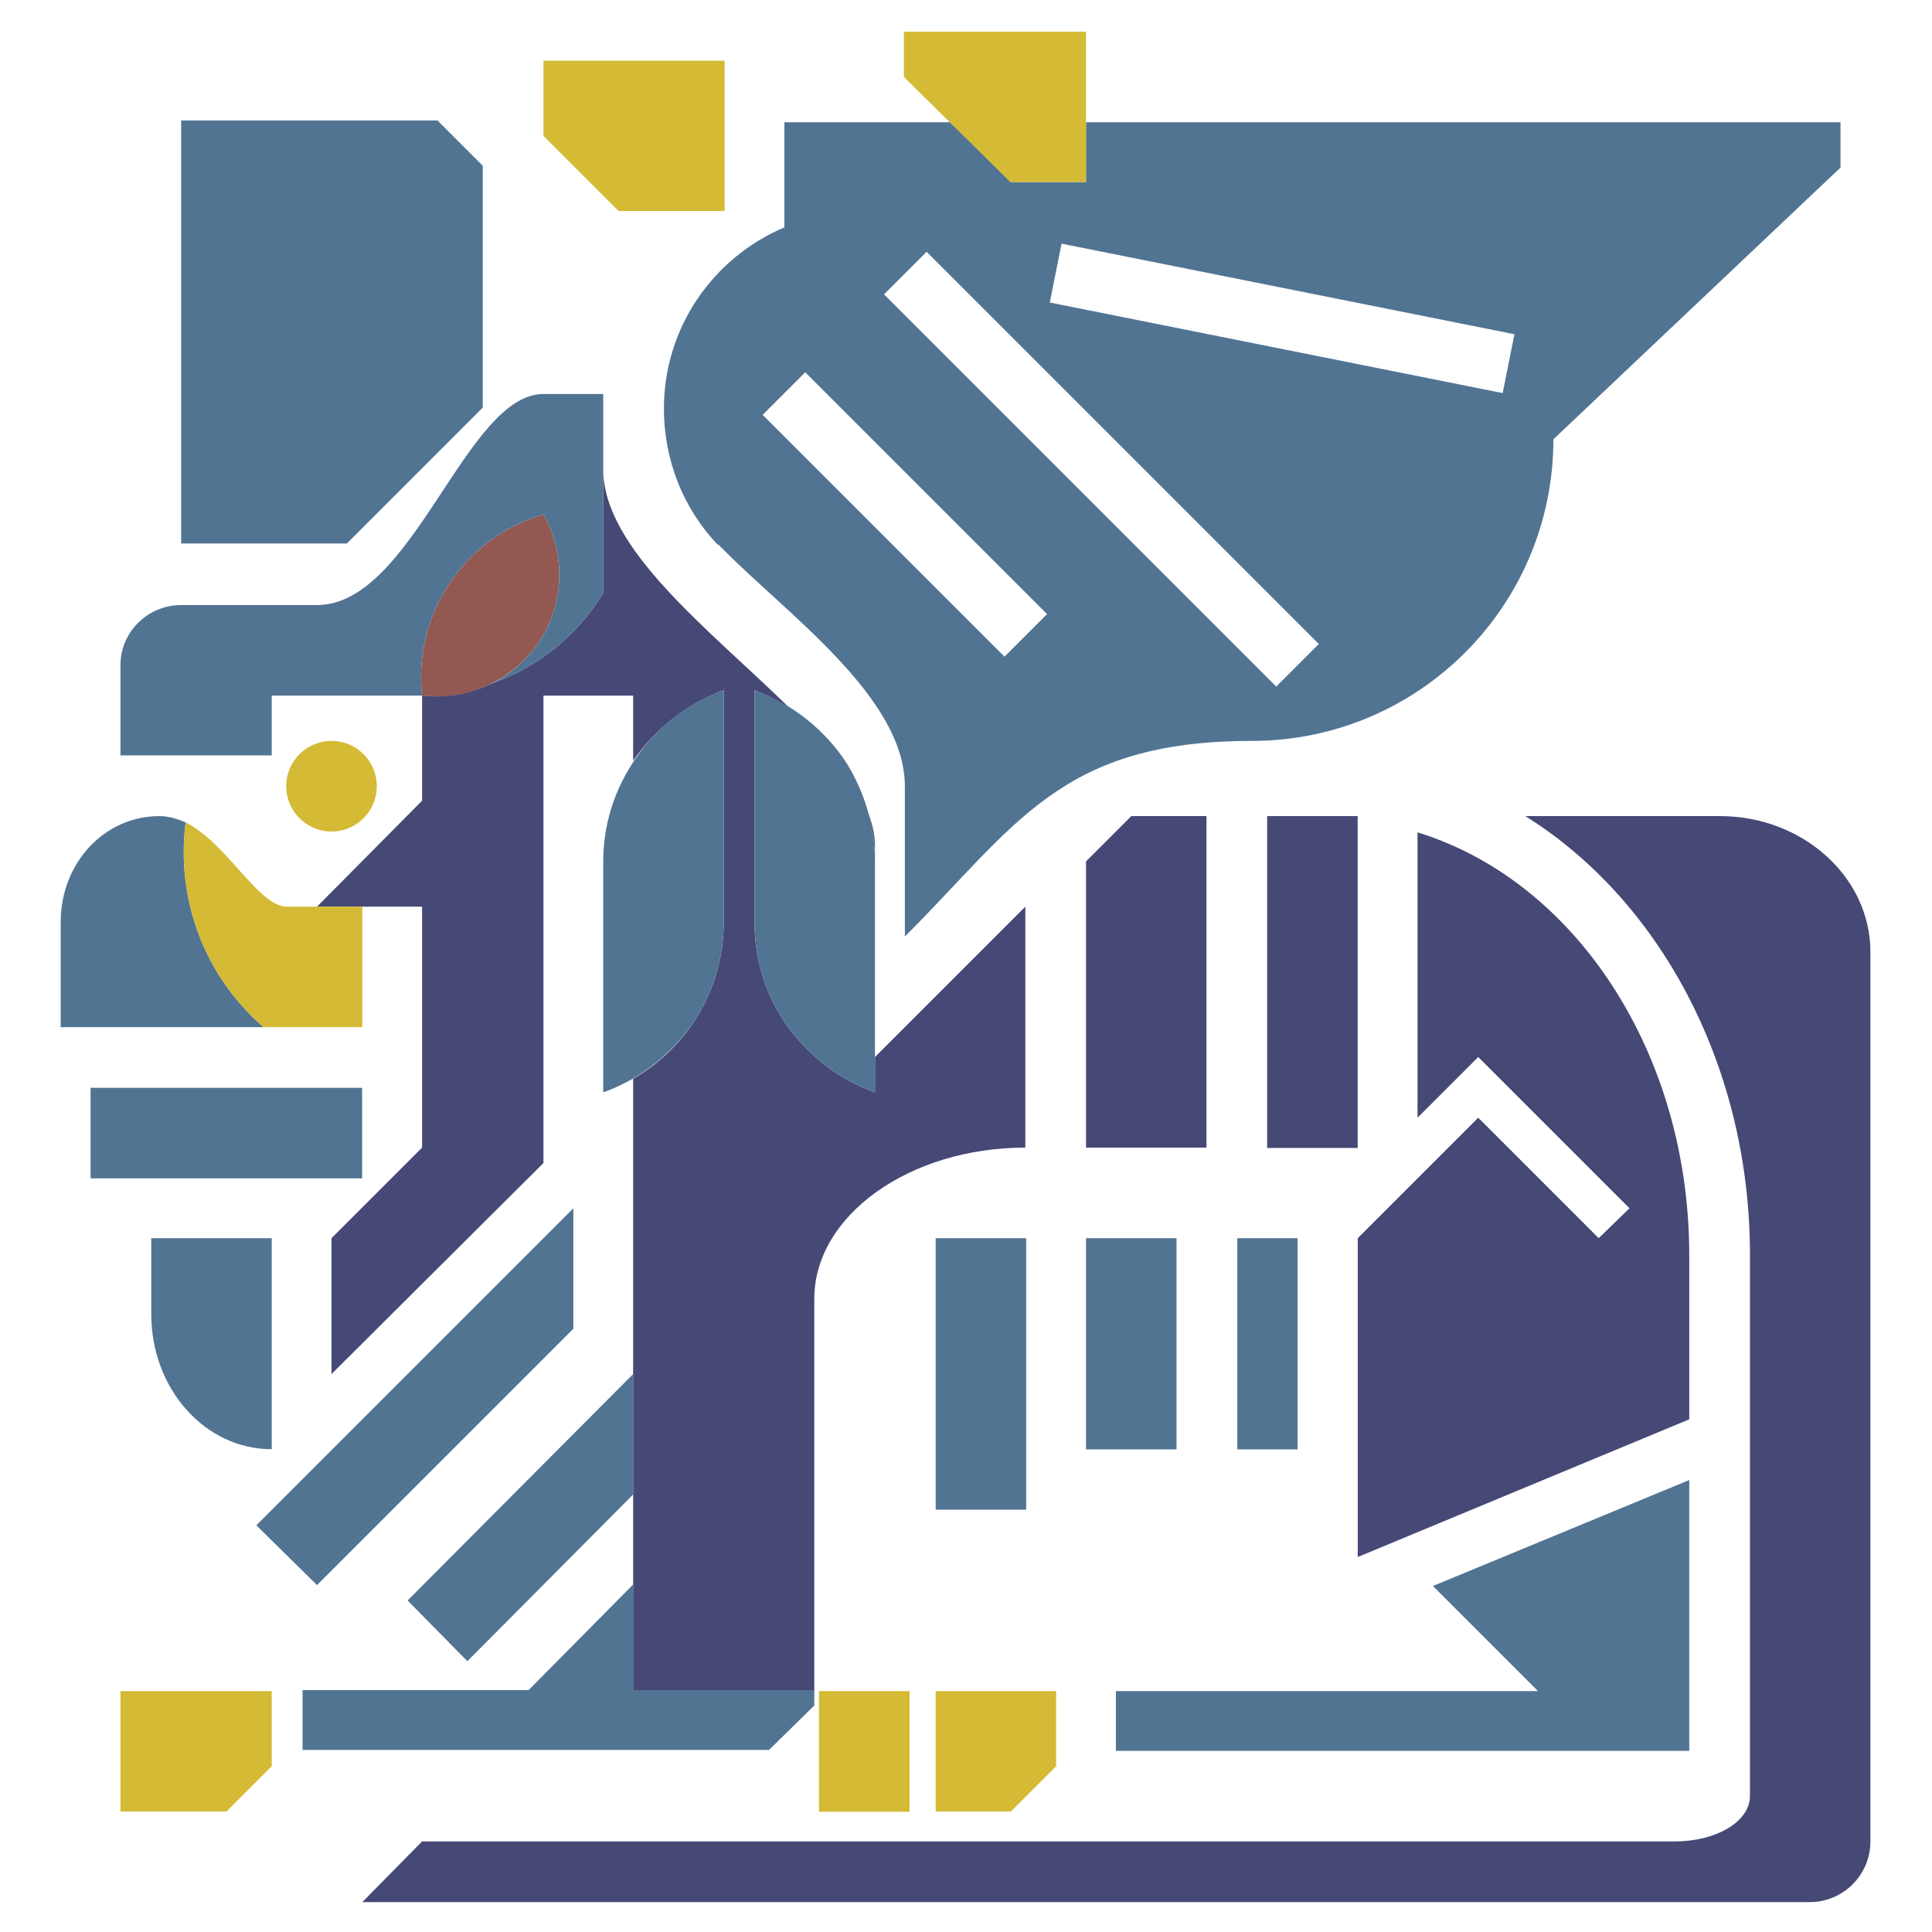
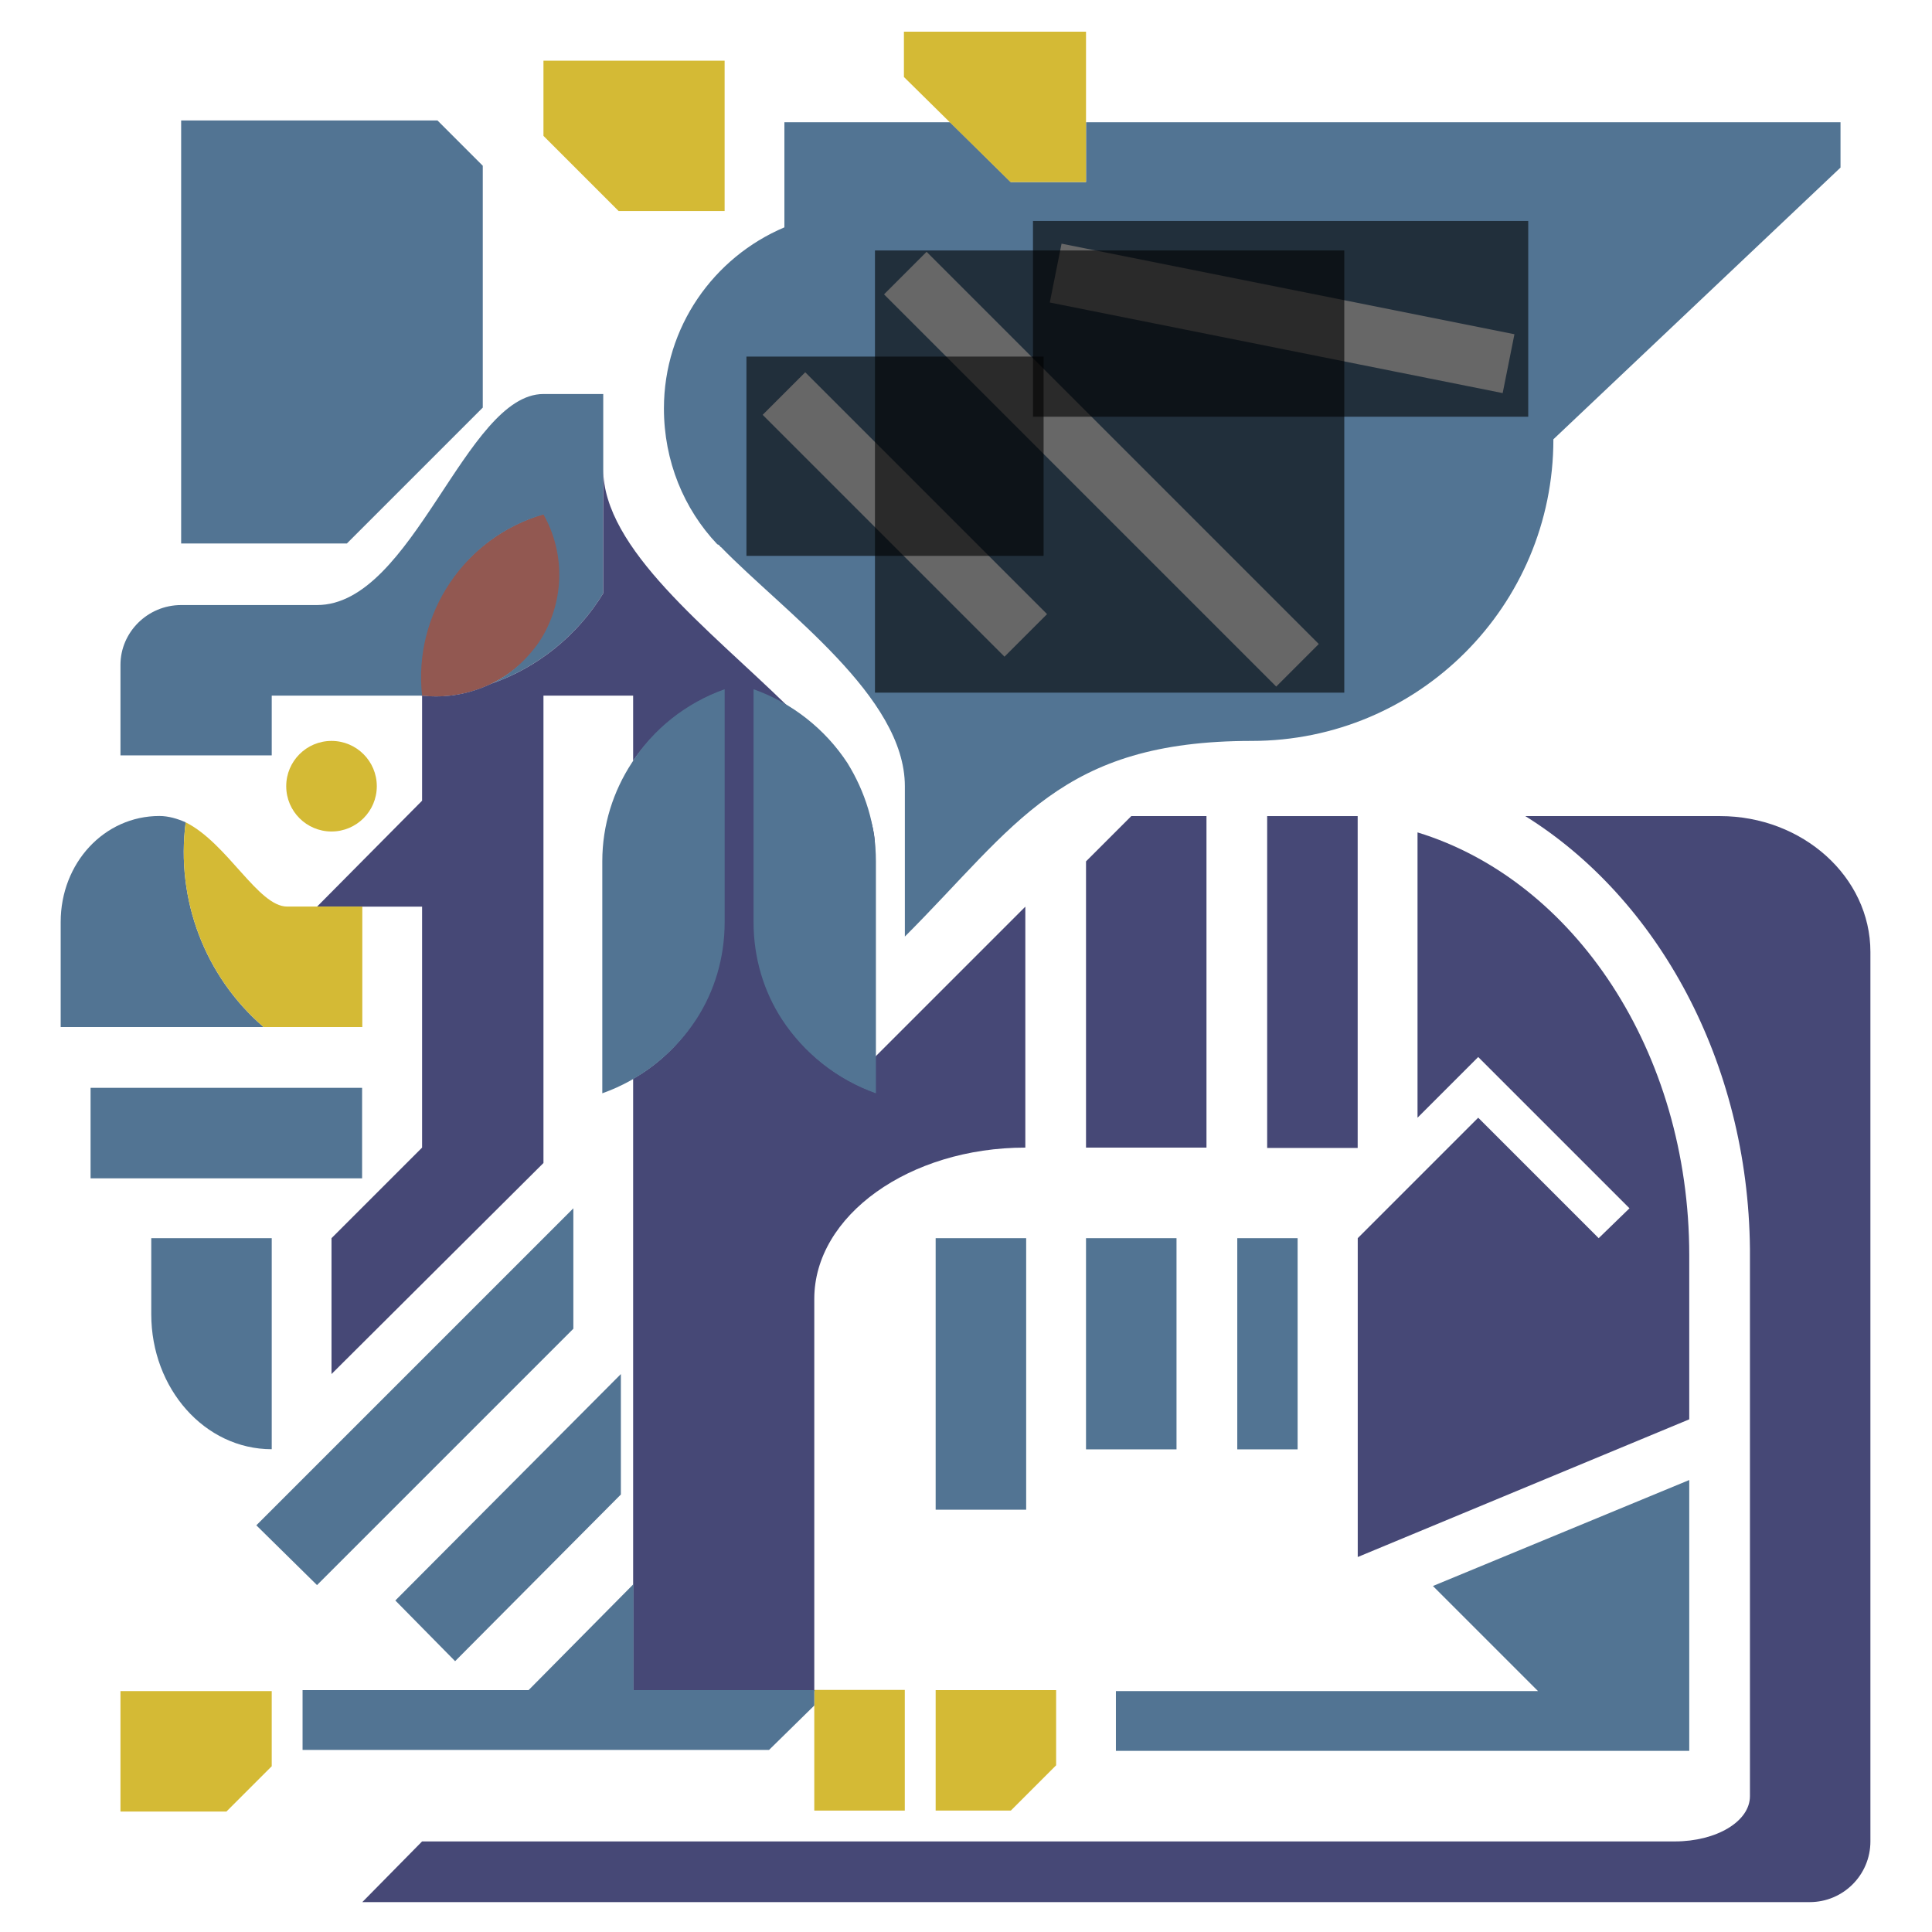
<svg xmlns="http://www.w3.org/2000/svg" xml:space="preserve" width="2.133in" height="2.133in" version="1.1" style="shape-rendering:geometricPrecision; text-rendering:geometricPrecision; image-rendering:optimizeQuality; fill-rule:evenodd; clip-rule:evenodd" viewBox="0 0 2133 2133" id="svg171">
  <defs id="defs105">
    <style type="text/css" id="style103">
   
    .fil4 {fill:#464876}
    .fil3 {fill:#464876}
    .fil0 {fill:#527493}
    .fil2 {fill:#527493}
    .fil5 {fill:#925851}
    .fil1 {fill:#D4BA35}
    .fil6 {fill:#464876;fill-rule:nonzero}
   
  </style>
  </defs>
  <g id="Layer_x0020_1">
    <path class="fil0" d="M999 1034c123,-123 172,-216 383,-216 184,0 333,-149 333,-333l317 -300 0 -50 -833 0 0 66 -83 0 -67 -66 -183 0 0 116c-78,33 -133,110 -133,200 0,58 22,111 59,150 1,0 2,1 3,2 0,0 0,1 1,1 70,72 203,165 203,264l0 166zm173 -765l500 100 -13 65 -500 -100 13 -65zm-283 142l267 267 -47 47 -267 -267 47 -47zm134 -133l433 433 -47 47 -433 -433 47 -47z" id="path108" />
    <polygon class="fil0" points="383,600 533,450 533,183 483,133 200,133 200,600 " id="polygon110" />
    <polygon class="fil1" points="683,233 800,233 800,67 600,67 600,150 " id="polygon112" />
    <rect class="fil2" x="1033" y="1367" width="99.922" height="299.768" id="rect114" />
    <rect class="fil2" x="1199" y="1367" width="99.922" height="233.153" id="rect116" />
    <rect class="fil2" x="1366" y="1367" width="66.615" height="233.153" id="rect118" />
    <rect class="fil3" x="1399" y="901" width="99.922" height="366.383" id="rect120" />
    <rect class="fil2" x="100" y="1201" width="299.768" height="99.922" id="rect122" />
-     <rect class="fil1" x="904.204" y="1867" width="99.923" height="133.23" id="rect124" style="fill:#d4ba35" />
-     <polygon class="fil1" points="1033,2000 1116,2000 1166,1950 1166,1867 1033,1867 " id="polygon126" />
+     <rect class="fil1" x="898.996" y="1865.728" width="99.923" height="133.23" id="rect124" style="fill:#d4ba35" />
+     <polygon class="fil1" points="1116,2000 1166,1950 1166,1867 1033,1867 1033,2000 " id="polygon126" transform="translate(0,-1.041681)" style="fill:#d4ba35" />
    <polygon class="fil1" points="133,2000 250,2000 300,1950 300,1867 133,1867 " id="polygon128" />
    <polygon class="fil1" points="1116,201 1199,201 1199,35 999,35 999,85 " id="polygon130" transform="matrix(1.005209,0,0,1,-6.243669,0)" style="fill:#d4ba35" />
    <path class="fil4" d="M1932 1983c0,28 -37,50 -83,50l-1383 0 -66 67 1598 0c37,0 67,-30 67,-67l0 -982c0,-83 -75,-150 -166,-150l-215 0c146,91 246,271 248,478 0,3 0,5 0,7l0 8 0 589z" id="path132" />
    <polygon class="fil3" points="1199,1267 1332,1267 1332,901 1249,901 1199,951 " id="polygon134" />
    <polygon class="fil2" points="283,1684 633,1334 633,1467 350,1750 " id="polygon136" />
    <circle class="fil1" cx="366" cy="868" r="50" id="circle138" />
-     <path class="fil5" d="M600 568c25,44 23,99 -5,141 -29,42 -78,65 -129,59 -10,-90 47,-175 134,-200z" id="path140" />
+     <path class="fil5" d="m 601.73,566.963 c 25.513,44.227 23.472,99.511 -5.103,141.727 -29.595,42.217 -79.599,65.335 -131.645,59.304 -10.205,-90.464 47.964,-175.903 136.748,-201.032 z" id="path140" style="fill:#925851;stroke-width:1.013" />
    <path class="fil2" d="M300 1600l0 -233 -133 0 0 84c0,82 59,149 133,149z" id="path142" />
    <polygon class="fil2" points="1865,1634 1582,1751 1698,1867 1232,1867 1232,1933 1865,1933 " id="polygon144" />
    <path class="fil0" d="M300 768l166 0c-10,-90 47,-175 134,-200 25,44 23,99 -5,141 -14,20 -32,36 -53,46 52,-18 96,-54 124,-100l0 -137 0 -83 -66 0c-86,0 -144,233 -250,233l-150 0c-37,0 -67,30 -67,66l0 100 167 0 0 -66z" id="path146" />
    <path class="fil4" d="M1632 1234l-133 133 0 352 366 -152 0 -177 0 -4c0,-225 -127,-414 -300,-467l0 315 67 -67 167 167 -34 33 -133 -133z" id="path148" />
-     <path class="fil2" d="M176 901c10,0 20,3 29,7 -11,85 21,170 86,226l-108 0 -116 0 0 -116c0,-65 48,-117 109,-117z" id="path150" />
+     <path class="fil2" d="m 176,900.884 c 10,0 20,3 29,7 -11,85 21,170 86,226 h -108 -116 v -116 c 0,-65 48,-117 109,-117 z" id="path150" style="fill:#527493" />
    <path class="fil4" d="M350 1001l116 -117 0 -116c27,3 53,-2 76,-13 52,-18 96,-54 124,-100l0 -137c0,88 116,176 204,262 -12,-7 -24,-13 -37,-18l0 256c0,39 11,76 31,107 24,37 60,66 102,81l0 -39 166 -166 0 266c-128,0 -233,75 -233,167l0 433 -200 0 0 -117 0 -100 0 -133 0 -326c28,-16 52,-39 69,-66 20,-31 31,-68 31,-107l0 -256c-41,15 -76,43 -100,78l0 -72 -99 0 0 516 -234 233 0 -150 100 -100 0 -266 -66 0 -50 0zm608 -105c5,13 8,26 8,38l0 15c0,-18 -3,-36 -8,-53z" id="path152" />
-     <path class="fil0" d="M833 762l0 256c0,39 11,76 31,107 24,37 60,66 102,81l0 -255c0,-40 -12,-77 -31,-108 -24,-37 -60,-66 -102,-81z" id="path154" />
-     <path class="fil0" d="M799 762l0 256c0,39 -11,76 -31,107 -24,37 -60,66 -102,81l0 -255c0,-40 12,-77 32,-108 23,-37 59,-66 101,-81z" id="path156" />
-     <path class="fil1" d="M400 1001l-50 0 -33 0c-32,0 -66,-70 -112,-93 -11,85 21,170 86,226l109 0 0 -133z" id="path164" />
+     <path class="fil0" d="m 831.955,760.952 v 257.203 c 0,39.183 11.172,76.357 31.486,107.503 24.376,37.174 60.94,66.31 103.598,81.381 V 950.84 c 0,-40.188 -12.188,-77.362 -31.486,-108.508 -24.376,-37.174 -60.94,-66.31 -103.598,-81.381 z" id="path154" style="fill:#527493;stroke-width:1.01" />
+     <path class="fil0" d="m 800.043,760.952 v 257.203 c 0,39.183 -11.172,76.357 -31.486,107.503 -24.376,37.174 -60.94,66.31 -103.598,81.381 V 950.84 c 0,-40.188 12.188,-77.362 32.501,-108.508 23.36,-37.174 59.924,-66.31 102.582,-81.381 z" id="path156" style="fill:#527493;stroke-width:1.01" />
+     <path class="fil1" d="m 400,1000.884 h -50 -33 c -32,0 -66,-70 -112,-93 -11,85 21,170 86,226 h 109 z" id="path164" style="fill:#d4ba35" />
    <polygon class="fil2" points="333,1867 333,1933 849,1933 899,1884 899,1867 699,1867 699,1750 583,1867 " id="polygon166" transform="matrix(0.9981524,0,0,1,1.657319,-1.041731)" style="fill:#527493" />
-     <polygon class="fil2" points="699,1650 699,1517 450,1767 516,1834 " id="polygon168" />
+     <polygon class="fil2" points="516,1834 699,1650 699,1517 450,1767 " id="polygon168" transform="translate(-13.53628)" style="fill:#527493" />
+     <rect style="fill:#000000;fill-opacity:0.596;stroke:none;stroke-width:10.415" id="rect5884" width="546.79" height="216.112" x="1140.448" y="243.969" />
+     <rect style="fill:#000000;fill-opacity:0.596;stroke:none;stroke-width:10.415" id="rect5886" width="518.149" height="488.206" x="965.996" y="276.516" />
+     <rect style="fill:#000000;fill-opacity:0.596;stroke:none;stroke-width:10.415" id="rect5888" width="328.074" height="220.018" x="824.091" y="393.686" />
  </g>
</svg>
